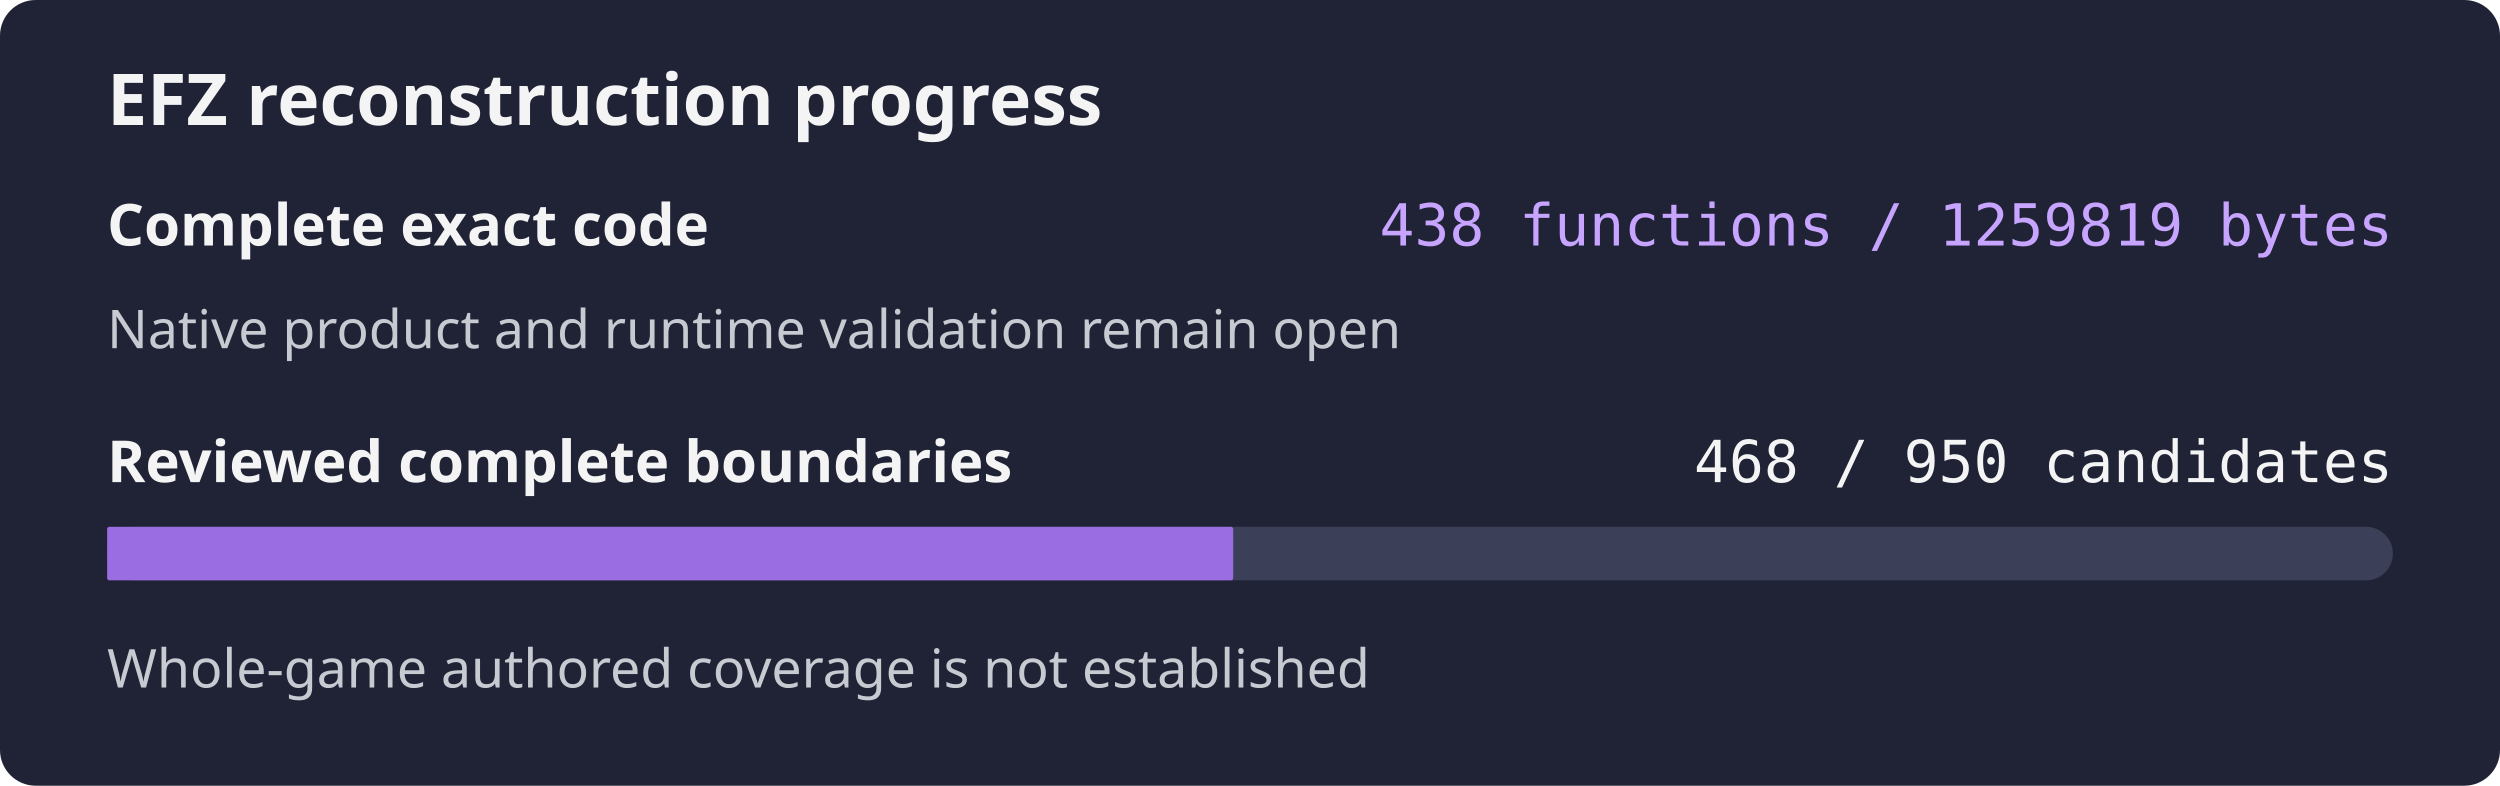
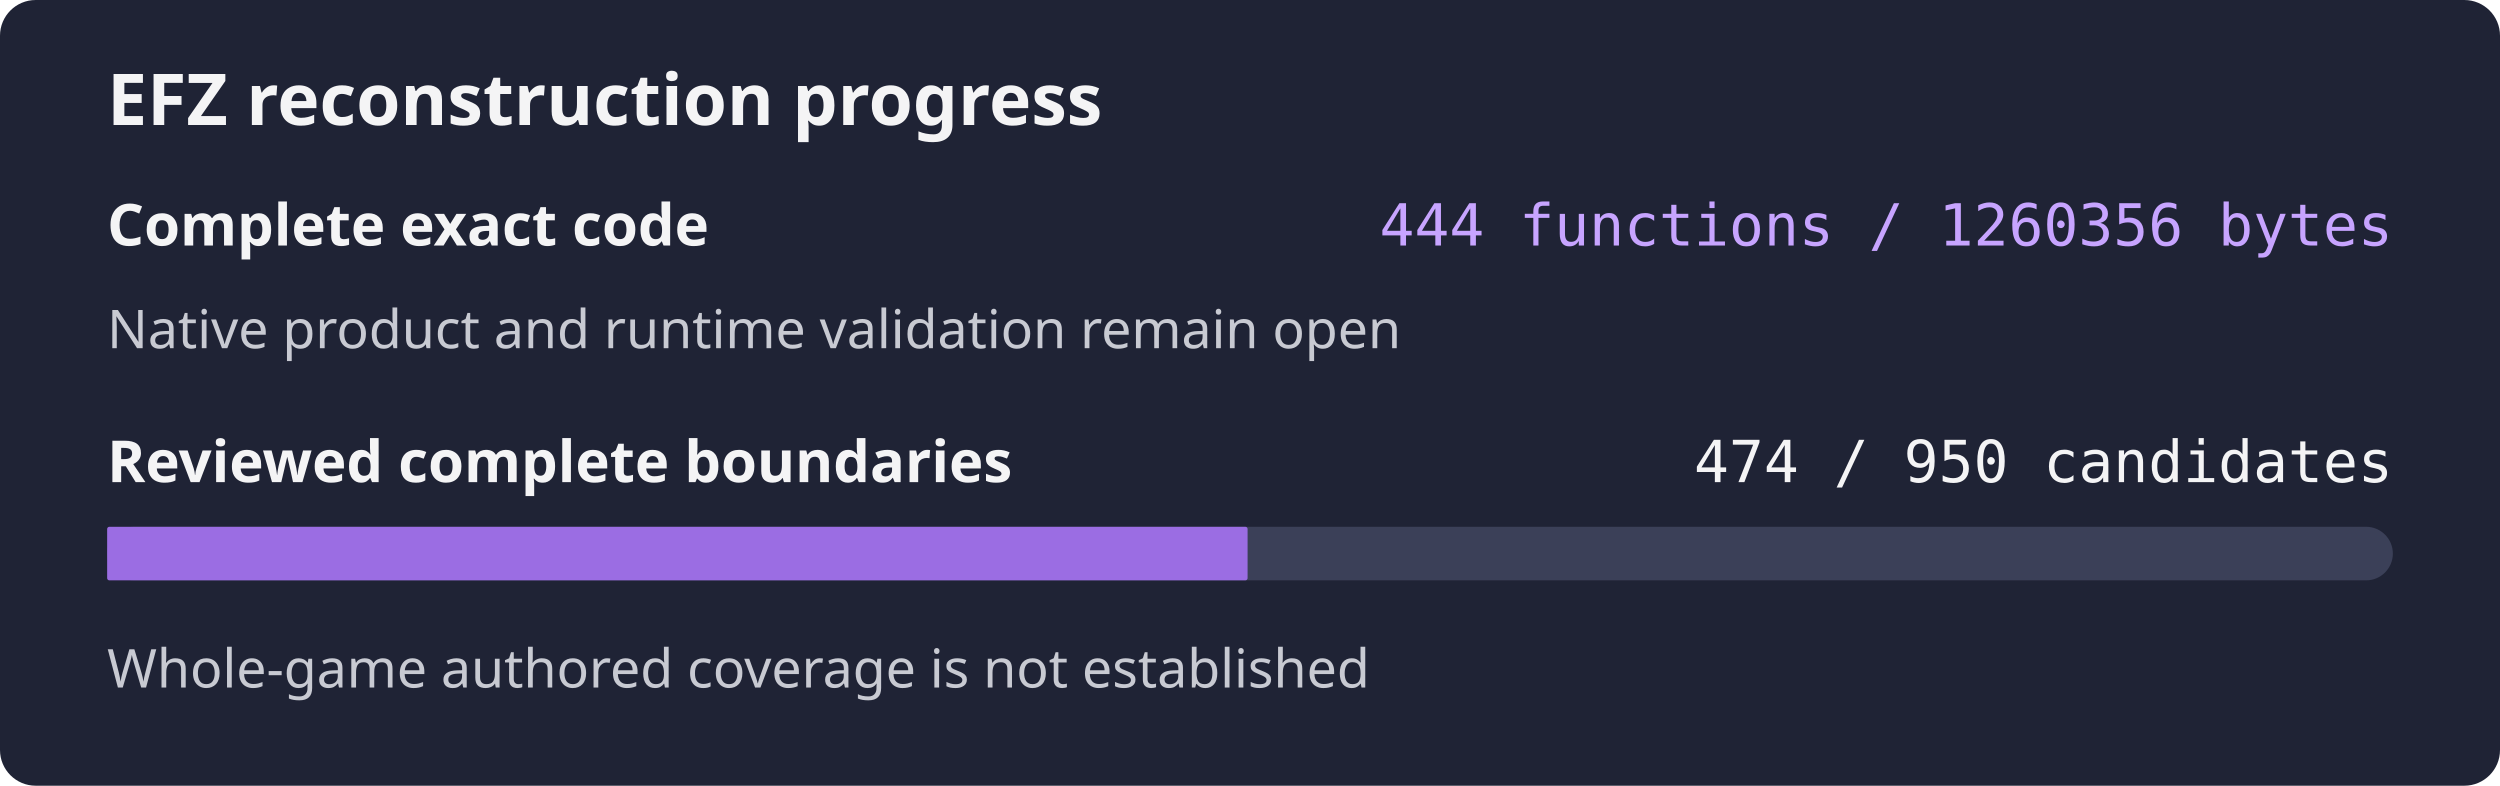
- <svg xmlns="http://www.w3.org/2000/svg" width="560" height="176" role="img" aria-label="EFZ reconstruction: 438 exact functions, 1259819 exact bytes; 468 reviewed boundaries out of 950 candidates">
+ <svg xmlns="http://www.w3.org/2000/svg" width="560" height="176" role="img" aria-label="EFZ reconstruction: 444 exact functions, 1260356 exact bytes; 474 reviewed boundaries out of 950 candidates">
  <rect width="560" height="176" rx="8" fill="#1f2335" />
  <text x="24" y="28" fill="#f4f4f5" font-family="sans-serif" font-size="16" font-weight="600">EFZ reconstruction progress</text>
  <text x="24" y="55" fill="#f4f4f5" font-family="sans-serif" font-size="13" font-weight="600">Complete exact code</text>
-   <text x="536" y="55" fill="#c7a4ff" text-anchor="end" font-family="monospace" font-size="13">438 functions / 1259819 bytes</text>
+   <text x="536" y="55" fill="#c7a4ff" text-anchor="end" font-family="monospace" font-size="13">444 functions / 1260356 bytes</text>
  <text x="24" y="78" fill="#c8cad2" font-family="sans-serif" font-size="12">Native product and runtime validation remain open</text>
  <text x="24" y="108" fill="#f4f4f5" font-family="sans-serif" font-size="13" font-weight="600">Reviewed complete boundaries</text>
-   <text x="536" y="108" fill="#f4f4f5" text-anchor="end" font-family="monospace" font-size="13">468 / 950 candidates</text>
+   <text x="536" y="108" fill="#f4f4f5" text-anchor="end" font-family="monospace" font-size="13">474 / 950 candidates</text>
  <rect x="24" y="118" width="512" height="12" rx="6" fill="#3b4058" />
-   <rect x="24" y="118" width="252.23" height="12" rx="0.5" fill="#9b6de3" />
+   <rect x="24" y="118" width="255.46" height="12" rx="0.5" fill="#9b6de3" />
  <text x="24" y="154" fill="#c8cad2" font-family="sans-serif" font-size="12">Whole-game authored coverage is not established</text>
</svg>
